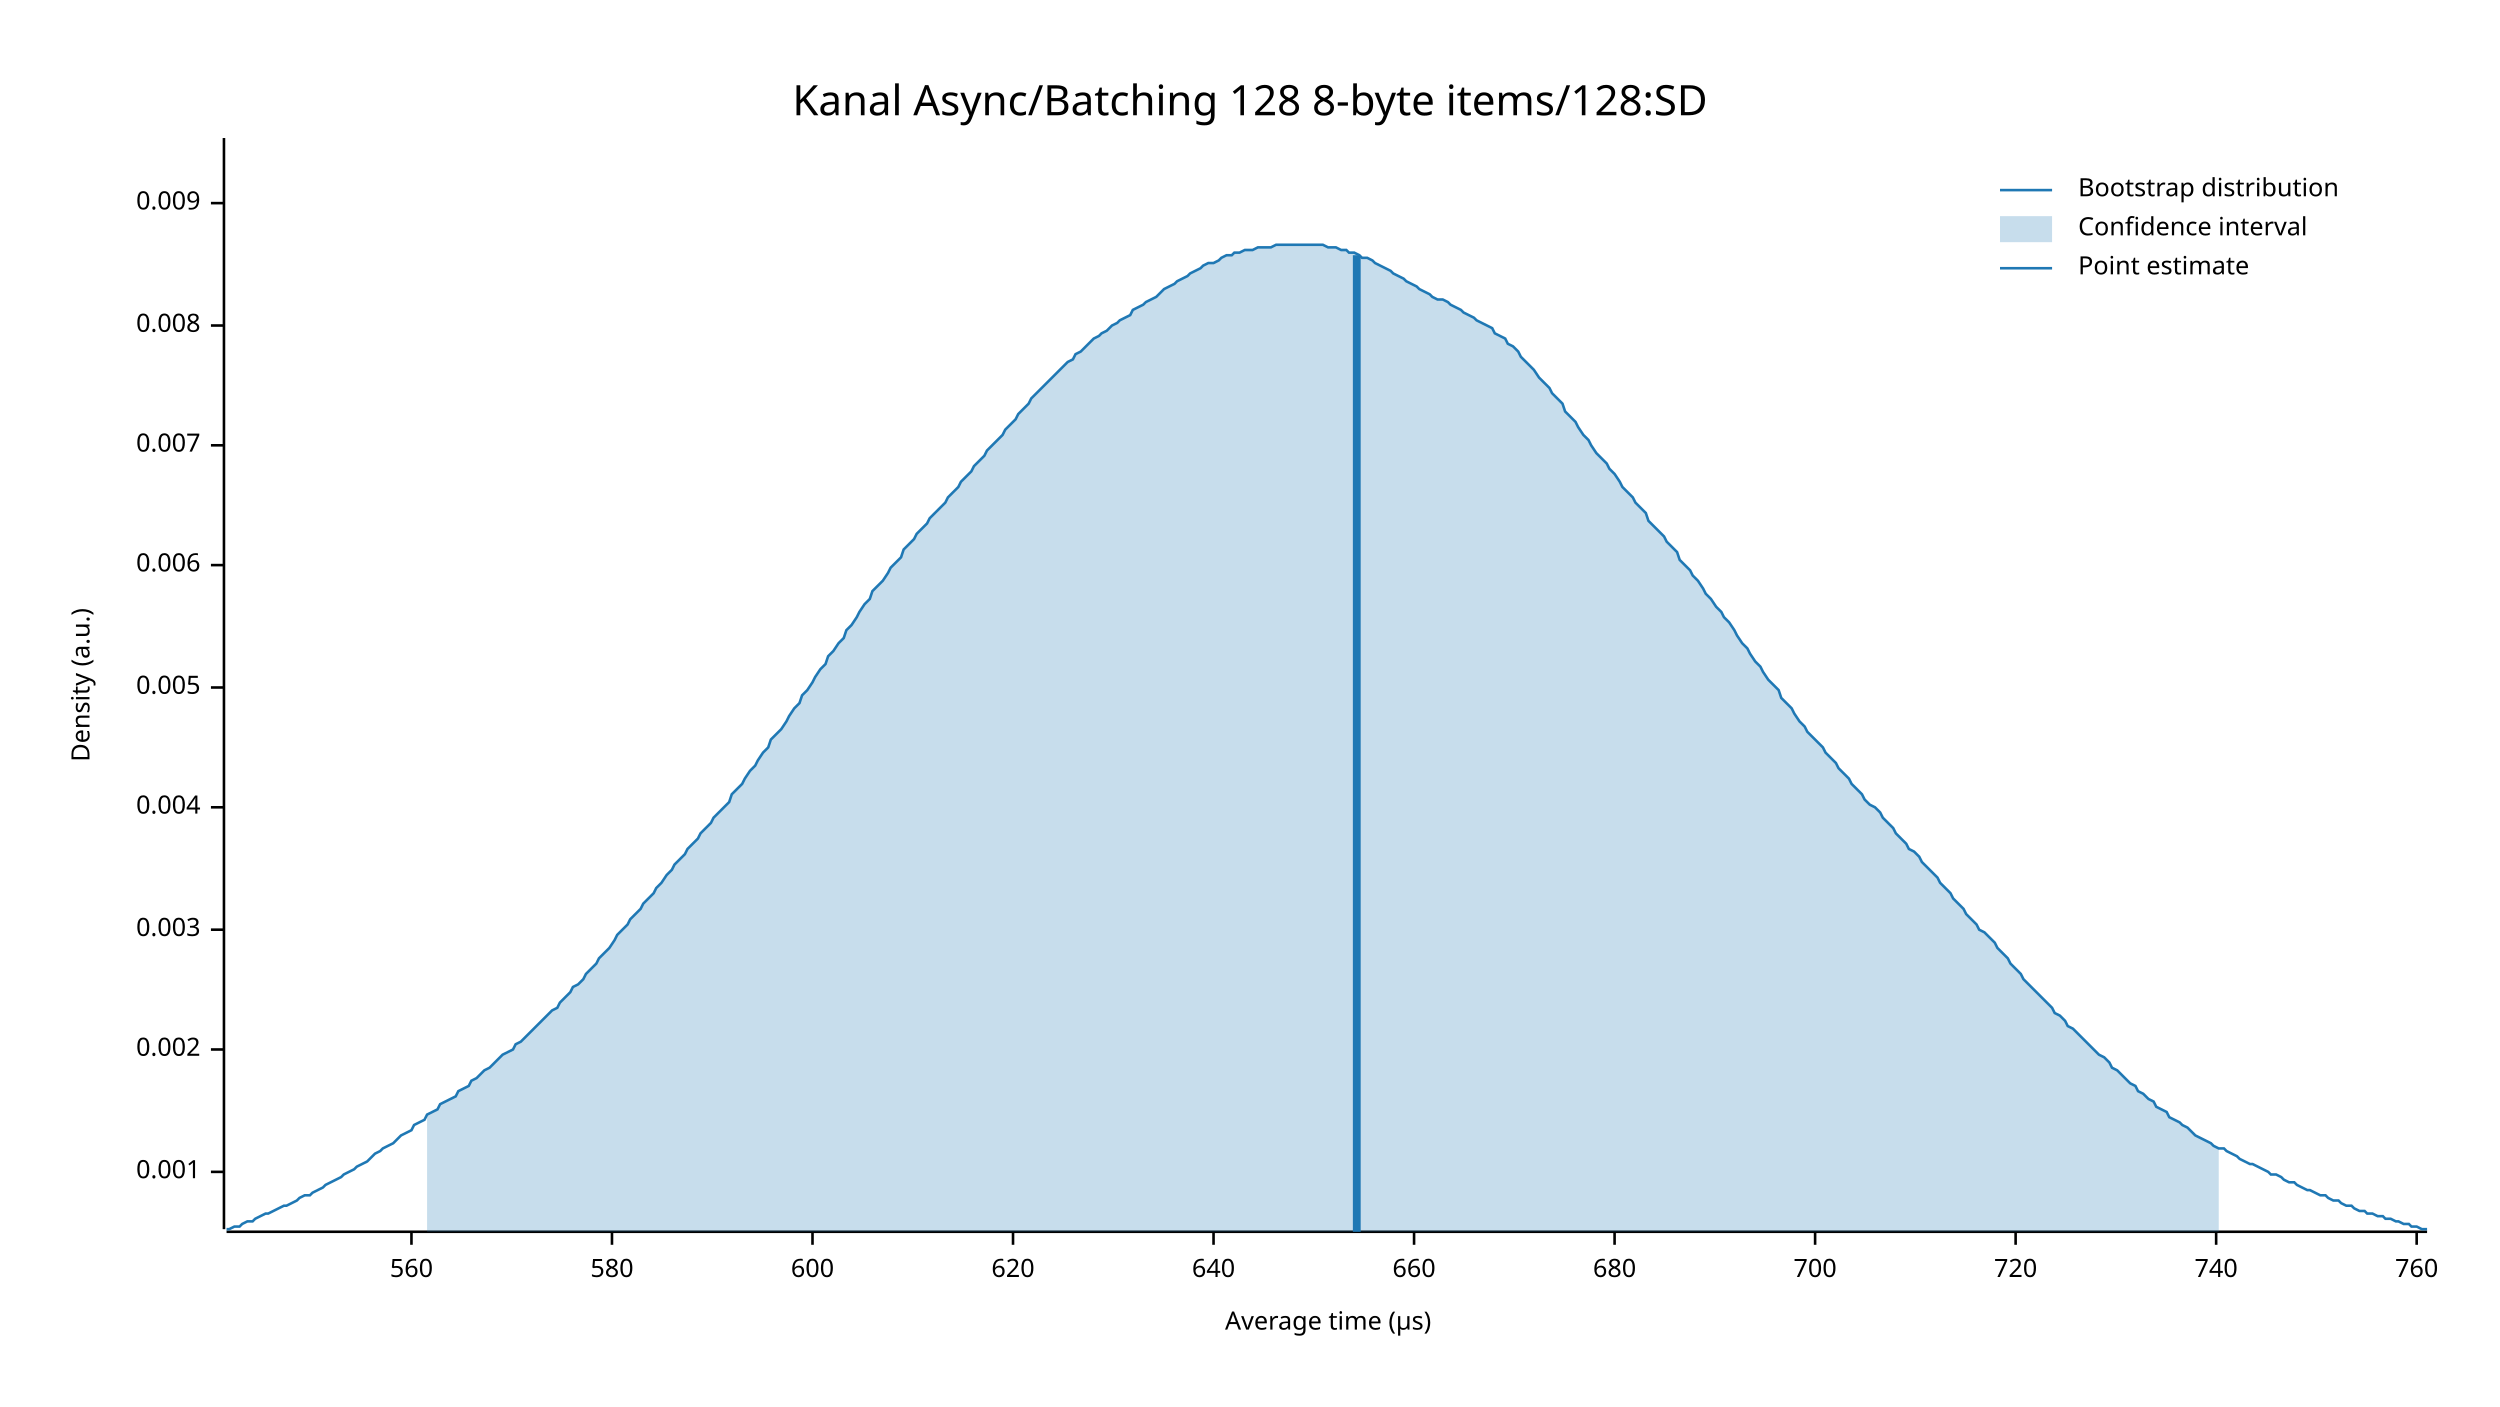
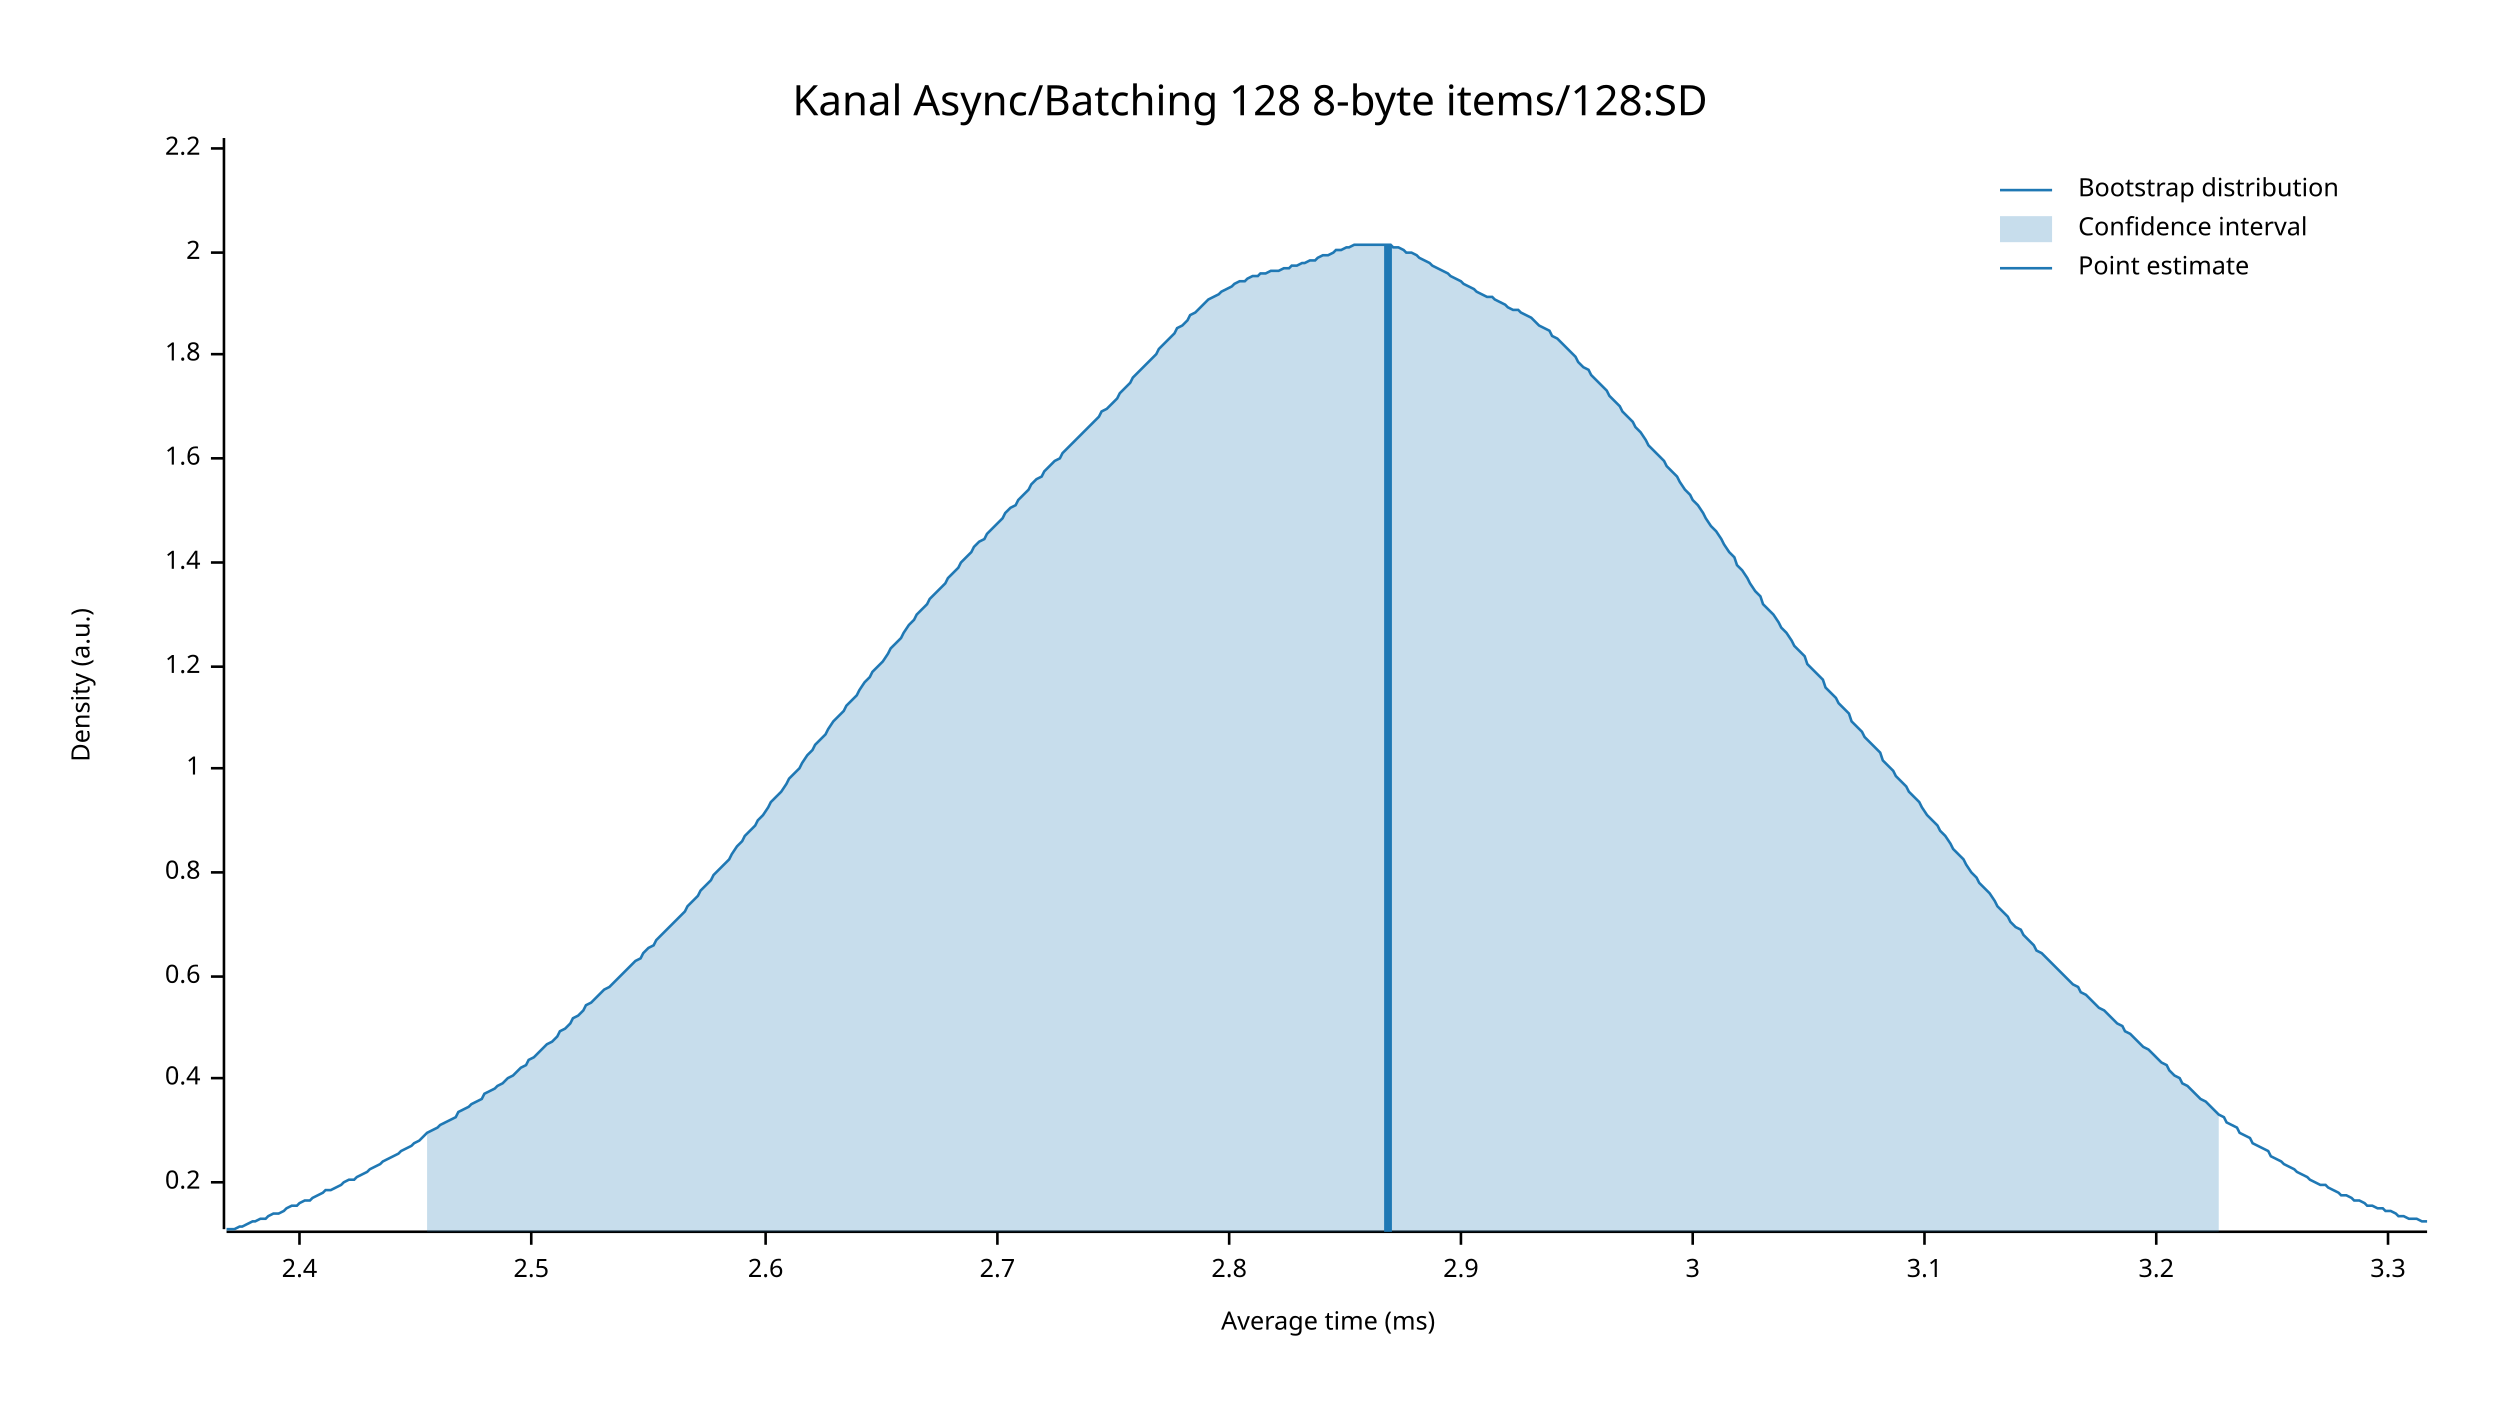
<svg xmlns="http://www.w3.org/2000/svg" width="960" height="540" viewBox="0 0 960 540">
  <text x="480" y="32" dy="0.76em" text-anchor="middle" font-family="sans-serif" font-size="16.129" opacity="1" fill="#000000">
Kanal Async/Batching 128 8-byte items/128:SD
</text>
  <text x="27" y="263" dy="0.76em" text-anchor="middle" font-family="sans-serif" font-size="9.677" opacity="1" fill="#000000" transform="rotate(270, 27, 263)">
Density (a.u.)
</text>
  <text x="510" y="513" dy="-0.5ex" text-anchor="middle" font-family="sans-serif" font-size="9.677" opacity="1" fill="#000000">
- Average time (µs)
+ Average time (ms)
</text>
  <polyline fill="none" opacity="1" stroke="#000000" stroke-width="1" points="86,53 86,472 " />
-   <text x="77" y="450" dy="0.5ex" text-anchor="end" font-family="sans-serif" font-size="9.677" opacity="1" fill="#000000">
- 0.001
+   <text x="77" y="454" dy="0.5ex" text-anchor="end" font-family="sans-serif" font-size="9.677" opacity="1" fill="#000000">
+ 0.2
</text>
-   <polyline fill="none" opacity="1" stroke="#000000" stroke-width="1" points="81,450 86,450 " />
-   <text x="77" y="403" dy="0.5ex" text-anchor="end" font-family="sans-serif" font-size="9.677" opacity="1" fill="#000000">
- 0.002
+   <polyline fill="none" opacity="1" stroke="#000000" stroke-width="1" points="81,454 86,454 " />
+   <text x="77" y="414" dy="0.5ex" text-anchor="end" font-family="sans-serif" font-size="9.677" opacity="1" fill="#000000">
+ 0.4
</text>
-   <polyline fill="none" opacity="1" stroke="#000000" stroke-width="1" points="81,403 86,403 " />
-   <text x="77" y="357" dy="0.5ex" text-anchor="end" font-family="sans-serif" font-size="9.677" opacity="1" fill="#000000">
- 0.003
+   <polyline fill="none" opacity="1" stroke="#000000" stroke-width="1" points="81,414 86,414 " />
+   <text x="77" y="375" dy="0.5ex" text-anchor="end" font-family="sans-serif" font-size="9.677" opacity="1" fill="#000000">
+ 0.6
</text>
-   <polyline fill="none" opacity="1" stroke="#000000" stroke-width="1" points="81,357 86,357 " />
-   <text x="77" y="310" dy="0.5ex" text-anchor="end" font-family="sans-serif" font-size="9.677" opacity="1" fill="#000000">
- 0.004
+   <polyline fill="none" opacity="1" stroke="#000000" stroke-width="1" points="81,375 86,375 " />
+   <text x="77" y="335" dy="0.5ex" text-anchor="end" font-family="sans-serif" font-size="9.677" opacity="1" fill="#000000">
+ 0.8
</text>
-   <polyline fill="none" opacity="1" stroke="#000000" stroke-width="1" points="81,310 86,310 " />
-   <text x="77" y="264" dy="0.5ex" text-anchor="end" font-family="sans-serif" font-size="9.677" opacity="1" fill="#000000">
- 0.005
+   <polyline fill="none" opacity="1" stroke="#000000" stroke-width="1" points="81,335 86,335 " />
+   <text x="77" y="295" dy="0.5ex" text-anchor="end" font-family="sans-serif" font-size="9.677" opacity="1" fill="#000000">
+ 1
</text>
-   <polyline fill="none" opacity="1" stroke="#000000" stroke-width="1" points="81,264 86,264 " />
-   <text x="77" y="217" dy="0.5ex" text-anchor="end" font-family="sans-serif" font-size="9.677" opacity="1" fill="#000000">
- 0.006
+   <polyline fill="none" opacity="1" stroke="#000000" stroke-width="1" points="81,295 86,295 " />
+   <text x="77" y="256" dy="0.5ex" text-anchor="end" font-family="sans-serif" font-size="9.677" opacity="1" fill="#000000">
+ 1.2
</text>
-   <polyline fill="none" opacity="1" stroke="#000000" stroke-width="1" points="81,217 86,217 " />
-   <text x="77" y="171" dy="0.5ex" text-anchor="end" font-family="sans-serif" font-size="9.677" opacity="1" fill="#000000">
- 0.007
+   <polyline fill="none" opacity="1" stroke="#000000" stroke-width="1" points="81,256 86,256 " />
+   <text x="77" y="216" dy="0.5ex" text-anchor="end" font-family="sans-serif" font-size="9.677" opacity="1" fill="#000000">
+ 1.4
</text>
-   <polyline fill="none" opacity="1" stroke="#000000" stroke-width="1" points="81,171 86,171 " />
-   <text x="77" y="125" dy="0.5ex" text-anchor="end" font-family="sans-serif" font-size="9.677" opacity="1" fill="#000000">
- 0.008
+   <polyline fill="none" opacity="1" stroke="#000000" stroke-width="1" points="81,216 86,216 " />
+   <text x="77" y="176" dy="0.5ex" text-anchor="end" font-family="sans-serif" font-size="9.677" opacity="1" fill="#000000">
+ 1.6
</text>
-   <polyline fill="none" opacity="1" stroke="#000000" stroke-width="1" points="81,125 86,125 " />
-   <text x="77" y="78" dy="0.5ex" text-anchor="end" font-family="sans-serif" font-size="9.677" opacity="1" fill="#000000">
- 0.009
+   <polyline fill="none" opacity="1" stroke="#000000" stroke-width="1" points="81,176 86,176 " />
+   <text x="77" y="136" dy="0.5ex" text-anchor="end" font-family="sans-serif" font-size="9.677" opacity="1" fill="#000000">
+ 1.8
</text>
-   <polyline fill="none" opacity="1" stroke="#000000" stroke-width="1" points="81,78 86,78 " />
+   <polyline fill="none" opacity="1" stroke="#000000" stroke-width="1" points="81,136 86,136 " />
+   <text x="77" y="97" dy="0.5ex" text-anchor="end" font-family="sans-serif" font-size="9.677" opacity="1" fill="#000000">
+ 2
+ </text>
+   <polyline fill="none" opacity="1" stroke="#000000" stroke-width="1" points="81,97 86,97 " />
+   <text x="77" y="57" dy="0.5ex" text-anchor="end" font-family="sans-serif" font-size="9.677" opacity="1" fill="#000000">
+ 2.2
+ </text>
+   <polyline fill="none" opacity="1" stroke="#000000" stroke-width="1" points="81,57 86,57 " />
  <polyline fill="none" opacity="1" stroke="#000000" stroke-width="1" points="87,473 932,473 " />
-   <text x="158" y="483" dy="0.76em" text-anchor="middle" font-family="sans-serif" font-size="9.677" opacity="1" fill="#000000">
- 560
+   <text x="115" y="483" dy="0.76em" text-anchor="middle" font-family="sans-serif" font-size="9.677" opacity="1" fill="#000000">
+ 2.4
</text>
-   <polyline fill="none" opacity="1" stroke="#000000" stroke-width="1" points="158,473 158,478 " />
-   <text x="235" y="483" dy="0.76em" text-anchor="middle" font-family="sans-serif" font-size="9.677" opacity="1" fill="#000000">
- 580
+   <polyline fill="none" opacity="1" stroke="#000000" stroke-width="1" points="115,473 115,478 " />
+   <text x="204" y="483" dy="0.76em" text-anchor="middle" font-family="sans-serif" font-size="9.677" opacity="1" fill="#000000">
+ 2.5
</text>
-   <polyline fill="none" opacity="1" stroke="#000000" stroke-width="1" points="235,473 235,478 " />
-   <text x="312" y="483" dy="0.76em" text-anchor="middle" font-family="sans-serif" font-size="9.677" opacity="1" fill="#000000">
- 600
+   <polyline fill="none" opacity="1" stroke="#000000" stroke-width="1" points="204,473 204,478 " />
+   <text x="294" y="483" dy="0.76em" text-anchor="middle" font-family="sans-serif" font-size="9.677" opacity="1" fill="#000000">
+ 2.6
</text>
-   <polyline fill="none" opacity="1" stroke="#000000" stroke-width="1" points="312,473 312,478 " />
-   <text x="389" y="483" dy="0.76em" text-anchor="middle" font-family="sans-serif" font-size="9.677" opacity="1" fill="#000000">
- 620
+   <polyline fill="none" opacity="1" stroke="#000000" stroke-width="1" points="294,473 294,478 " />
+   <text x="383" y="483" dy="0.76em" text-anchor="middle" font-family="sans-serif" font-size="9.677" opacity="1" fill="#000000">
+ 2.7
</text>
-   <polyline fill="none" opacity="1" stroke="#000000" stroke-width="1" points="389,473 389,478 " />
-   <text x="466" y="483" dy="0.76em" text-anchor="middle" font-family="sans-serif" font-size="9.677" opacity="1" fill="#000000">
- 640
+   <polyline fill="none" opacity="1" stroke="#000000" stroke-width="1" points="383,473 383,478 " />
+   <text x="472" y="483" dy="0.76em" text-anchor="middle" font-family="sans-serif" font-size="9.677" opacity="1" fill="#000000">
+ 2.8
</text>
-   <polyline fill="none" opacity="1" stroke="#000000" stroke-width="1" points="466,473 466,478 " />
-   <text x="543" y="483" dy="0.76em" text-anchor="middle" font-family="sans-serif" font-size="9.677" opacity="1" fill="#000000">
- 660
+   <polyline fill="none" opacity="1" stroke="#000000" stroke-width="1" points="472,473 472,478 " />
+   <text x="561" y="483" dy="0.76em" text-anchor="middle" font-family="sans-serif" font-size="9.677" opacity="1" fill="#000000">
+ 2.9
</text>
-   <polyline fill="none" opacity="1" stroke="#000000" stroke-width="1" points="543,473 543,478 " />
-   <text x="620" y="483" dy="0.76em" text-anchor="middle" font-family="sans-serif" font-size="9.677" opacity="1" fill="#000000">
- 680
+   <polyline fill="none" opacity="1" stroke="#000000" stroke-width="1" points="561,473 561,478 " />
+   <text x="650" y="483" dy="0.76em" text-anchor="middle" font-family="sans-serif" font-size="9.677" opacity="1" fill="#000000">
+ 3
</text>
-   <polyline fill="none" opacity="1" stroke="#000000" stroke-width="1" points="620,473 620,478 " />
-   <text x="697" y="483" dy="0.76em" text-anchor="middle" font-family="sans-serif" font-size="9.677" opacity="1" fill="#000000">
- 700
+   <polyline fill="none" opacity="1" stroke="#000000" stroke-width="1" points="650,473 650,478 " />
+   <text x="739" y="483" dy="0.76em" text-anchor="middle" font-family="sans-serif" font-size="9.677" opacity="1" fill="#000000">
+ 3.1
</text>
-   <polyline fill="none" opacity="1" stroke="#000000" stroke-width="1" points="697,473 697,478 " />
-   <text x="774" y="483" dy="0.76em" text-anchor="middle" font-family="sans-serif" font-size="9.677" opacity="1" fill="#000000">
- 720
+   <polyline fill="none" opacity="1" stroke="#000000" stroke-width="1" points="739,473 739,478 " />
+   <text x="828" y="483" dy="0.76em" text-anchor="middle" font-family="sans-serif" font-size="9.677" opacity="1" fill="#000000">
+ 3.2
</text>
-   <polyline fill="none" opacity="1" stroke="#000000" stroke-width="1" points="774,473 774,478 " />
-   <text x="851" y="483" dy="0.76em" text-anchor="middle" font-family="sans-serif" font-size="9.677" opacity="1" fill="#000000">
- 740
+   <polyline fill="none" opacity="1" stroke="#000000" stroke-width="1" points="828,473 828,478 " />
+   <text x="917" y="483" dy="0.76em" text-anchor="middle" font-family="sans-serif" font-size="9.677" opacity="1" fill="#000000">
+ 3.3
</text>
-   <polyline fill="none" opacity="1" stroke="#000000" stroke-width="1" points="851,473 851,478 " />
-   <text x="928" y="483" dy="0.76em" text-anchor="middle" font-family="sans-serif" font-size="9.677" opacity="1" fill="#000000">
- 760
- </text>
-   <polyline fill="none" opacity="1" stroke="#000000" stroke-width="1" points="928,473 928,478 " />
-   <polyline fill="none" opacity="1" stroke="#1F78B4" stroke-width="1" points="87,472 88,472 90,471 92,471 93,470 95,469 97,469 98,468 100,467 102,466 103,466 105,465 107,464 109,463 110,463 112,462 114,461 115,460 117,459 119,459 120,458 122,457 124,456 125,455 127,454 129,453 131,452 132,451 134,450 136,449 137,448 139,447 141,446 142,445 144,443 146,442 147,441 149,440 151,439 153,437 154,436 156,435 158,434 159,432 161,431 163,430 164,428 166,427 168,426 169,424 171,423 173,422 175,421 176,419 178,418 180,417 181,415 183,414 185,412 186,411 188,410 190,408 191,407 193,405 195,404 197,403 198,401 200,400 202,398 203,397 205,395 207,393 208,392 210,390 212,388 214,387 215,385 217,383 219,381 220,379 222,378 224,376 225,374 227,372 229,370 230,368 232,366 234,364 236,361 237,359 239,357 241,355 242,353 244,351 246,349 247,347 249,345 251,343 252,341 254,339 256,336 258,334 259,332 261,330 263,328 264,326 266,324 268,322 269,320 271,318 273,316 274,314 276,312 278,310 280,308 281,305 283,303 285,301 286,299 288,296 290,294 291,292 293,289 295,287 296,284 298,282 300,280 302,277 303,275 305,272 307,270 308,267 310,265 312,262 313,260 315,257 317,255 318,252 320,250 322,247 324,245 325,242 327,240 329,237 330,235 332,232 334,230 335,227 337,225 339,223 341,220 342,218 344,216 346,214 347,211 349,209 351,207 352,205 354,203 356,201 357,199 359,197 361,195 363,193 364,191 366,189 368,187 369,185 371,183 373,181 374,179 376,177 378,175 379,173 381,171 383,169 385,167 386,165 388,163 390,161 391,159 393,157 395,155 396,153 398,151 400,149 401,148 403,146 405,144 407,142 408,141 410,139 412,138 413,136 415,135 417,133 418,132 420,130 422,129 423,128 425,127 427,125 429,124 430,123 432,122 434,121 435,119 437,118 439,117 440,116 442,115 444,114 445,113 447,111 449,110 451,109 452,108 454,107 456,106 457,105 459,104 461,103 462,102 464,101 466,101 468,100 469,99 471,98 473,98 474,97 476,97 478,96 479,96 481,96 483,95 484,95 486,95 488,95 490,94 491,94 493,94 495,94 496,94 498,94 500,94 501,94 503,94 505,94 506,94 508,94 510,95 512,95 513,95 515,96 517,96 518,97 520,97 522,98 523,99 525,99 527,100 528,101 530,102 532,103 534,104 535,105 537,106 539,107 540,108 542,109 544,110 545,111 547,112 549,113 550,114 552,115 554,115 556,116 557,117 559,118 561,119 562,120 564,121 566,122 567,123 569,124 571,125 573,126 574,128 576,129 578,130 579,132 581,133 583,135 584,137 586,139 588,141 589,142 591,145 593,147 595,149 596,151 598,153 600,155 601,158 603,160 605,162 606,164 608,167 610,169 611,171 613,174 615,176 617,178 618,180 620,182 622,185 623,187 625,189 627,191 628,193 630,195 632,197 633,200 635,202 637,204 639,206 640,208 642,210 644,212 645,215 647,217 649,219 650,221 652,223 654,226 655,228 657,230 659,233 661,235 662,237 664,239 666,242 667,244 669,247 671,249 672,251 674,254 676,256 677,258 679,261 681,263 683,265 684,268 686,270 688,272 689,274 691,277 693,279 694,281 696,283 698,285 700,287 701,289 703,291 705,293 706,295 708,297 710,299 711,301 713,303 715,305 716,307 718,309 720,310 722,312 723,314 725,316 727,318 728,320 730,322 732,324 733,326 735,327 737,329 738,331 740,333 742,335 744,337 745,339 747,341 749,343 750,345 752,347 754,349 755,351 757,353 759,355 760,357 762,358 764,360 766,362 767,364 769,366 771,368 772,370 774,372 776,374 777,376 779,378 781,380 782,381 784,383 786,385 788,387 789,389 791,390 793,392 794,394 796,395 798,397 799,398 801,400 803,402 804,403 806,405 808,406 810,408 811,410 813,411 815,413 816,414 818,416 820,417 821,419 823,420 825,422 827,423 828,425 830,426 832,427 833,429 835,430 837,431 838,432 840,433 842,435 843,436 845,437 847,438 849,439 850,440 852,441 854,441 855,442 857,443 859,444 860,445 862,446 864,447 865,447 867,448 869,449 871,450 872,451 874,451 876,452 877,453 879,454 881,454 882,455 884,456 886,457 887,457 889,458 891,459 893,459 894,460 896,461 898,461 899,462 901,463 903,463 904,464 906,465 908,465 909,466 911,466 913,467 915,467 916,468 918,468 920,469 921,469 923,470 925,470 926,471 928,471 930,472 932,472 " />
-   <polygon opacity="0.25" fill="#1F78B4" points="164,428 166,427 168,426 169,424 171,423 173,422 175,421 176,419 178,418 180,417 181,415 183,414 185,412 186,411 188,410 190,408 191,407 193,405 195,404 197,403 198,401 200,400 202,398 203,397 205,395 207,393 208,392 210,390 212,388 214,387 215,385 217,383 219,381 220,379 222,378 224,376 225,374 227,372 229,370 230,368 232,366 234,364 236,361 237,359 239,357 241,355 242,353 244,351 246,349 247,347 249,345 251,343 252,341 254,339 256,336 258,334 259,332 261,330 263,328 264,326 266,324 268,322 269,320 271,318 273,316 274,314 276,312 278,310 280,308 281,305 283,303 285,301 286,299 288,296 290,294 291,292 293,289 295,287 296,284 298,282 300,280 302,277 303,275 305,272 307,270 308,267 310,265 312,262 313,260 315,257 317,255 318,252 320,250 322,247 324,245 325,242 327,240 329,237 330,235 332,232 334,230 335,227 337,225 339,223 341,220 342,218 344,216 346,214 347,211 349,209 351,207 352,205 354,203 356,201 357,199 359,197 361,195 363,193 364,191 366,189 368,187 369,185 371,183 373,181 374,179 376,177 378,175 379,173 381,171 383,169 385,167 386,165 388,163 390,161 391,159 393,157 395,155 396,153 398,151 400,149 401,148 403,146 405,144 407,142 408,141 410,139 412,138 413,136 415,135 417,133 418,132 420,130 422,129 423,128 425,127 427,125 429,124 430,123 432,122 434,121 435,119 437,118 439,117 440,116 442,115 444,114 445,113 447,111 449,110 451,109 452,108 454,107 456,106 457,105 459,104 461,103 462,102 464,101 466,101 468,100 469,99 471,98 473,98 474,97 476,97 478,96 479,96 481,96 483,95 484,95 486,95 488,95 490,94 491,94 493,94 495,94 496,94 498,94 500,94 501,94 503,94 505,94 506,94 508,94 510,95 512,95 513,95 515,96 517,96 518,97 520,97 522,98 523,99 525,99 527,100 528,101 530,102 532,103 534,104 535,105 537,106 539,107 540,108 542,109 544,110 545,111 547,112 549,113 550,114 552,115 554,115 556,116 557,117 559,118 561,119 562,120 564,121 566,122 567,123 569,124 571,125 573,126 574,128 576,129 578,130 579,132 581,133 583,135 584,137 586,139 588,141 589,142 591,145 593,147 595,149 596,151 598,153 600,155 601,158 603,160 605,162 606,164 608,167 610,169 611,171 613,174 615,176 617,178 618,180 620,182 622,185 623,187 625,189 627,191 628,193 630,195 632,197 633,200 635,202 637,204 639,206 640,208 642,210 644,212 645,215 647,217 649,219 650,221 652,223 654,226 655,228 657,230 659,233 661,235 662,237 664,239 666,242 667,244 669,247 671,249 672,251 674,254 676,256 677,258 679,261 681,263 683,265 684,268 686,270 688,272 689,274 691,277 693,279 694,281 696,283 698,285 700,287 701,289 703,291 705,293 706,295 708,297 710,299 711,301 713,303 715,305 716,307 718,309 720,310 722,312 723,314 725,316 727,318 728,320 730,322 732,324 733,326 735,327 737,329 738,331 740,333 742,335 744,337 745,339 747,341 749,343 750,345 752,347 754,349 755,351 757,353 759,355 760,357 762,358 764,360 766,362 767,364 769,366 771,368 772,370 774,372 776,374 777,376 779,378 781,380 782,381 784,383 786,385 788,387 789,389 791,390 793,392 794,394 796,395 798,397 799,398 801,400 803,402 804,403 806,405 808,406 810,408 811,410 813,411 815,413 816,414 818,416 820,417 821,419 823,420 825,422 827,423 828,425 830,426 832,427 833,429 835,430 837,431 838,432 840,433 842,435 843,436 845,437 847,438 849,439 850,440 852,441 852,473 164,473 " />
-   <polyline fill="none" opacity="1" stroke="#1F78B4" stroke-width="3" points="521,473 521,98 " />
+   <polyline fill="none" opacity="1" stroke="#000000" stroke-width="1" points="917,473 917,478 " />
+   <polyline fill="none" opacity="1" stroke="#1F78B4" stroke-width="1" points="87,472 88,472 90,472 92,471 93,471 95,470 97,469 98,469 100,468 102,468 103,467 105,466 107,466 109,465 110,464 112,463 114,463 115,462 117,461 119,461 120,460 122,459 124,458 125,457 127,457 129,456 131,455 132,454 134,453 136,453 137,452 139,451 141,450 142,449 144,448 146,447 147,446 149,445 151,444 153,443 154,442 156,441 158,440 159,439 161,438 163,436 164,435 166,434 168,433 169,432 171,431 173,430 175,429 176,427 178,426 180,425 181,424 183,423 185,422 186,420 188,419 190,418 191,417 193,416 195,414 197,413 198,412 200,410 202,409 203,407 205,406 207,404 208,403 210,401 212,400 214,398 215,396 217,395 219,393 220,391 222,390 224,388 225,386 227,385 229,383 230,382 232,380 234,379 236,377 237,376 239,374 241,372 242,371 244,369 246,368 247,366 249,364 251,363 252,361 254,359 256,357 258,355 259,354 261,352 263,350 264,348 266,346 268,344 269,342 271,340 273,338 274,336 276,334 278,332 280,330 281,328 283,325 285,323 286,321 288,319 290,317 291,315 293,313 295,310 296,308 298,306 300,304 302,301 303,299 305,297 307,295 308,293 310,290 312,288 313,286 315,284 317,282 318,280 320,277 322,275 324,273 325,271 327,269 329,267 330,265 332,262 334,260 335,258 337,256 339,254 341,251 342,249 344,247 346,245 347,243 349,240 351,238 352,236 354,234 356,232 357,230 359,228 361,226 363,224 364,222 366,220 368,218 369,216 371,214 373,212 374,210 376,208 378,207 379,205 381,203 383,201 385,199 386,197 388,195 390,194 391,192 393,190 395,188 396,186 398,184 400,183 401,181 403,179 405,177 407,176 408,174 410,172 412,170 413,169 415,167 417,165 418,164 420,162 422,160 423,158 425,157 427,155 429,153 430,151 432,149 434,147 435,145 437,143 439,141 440,140 442,138 444,136 445,134 447,132 449,130 451,128 452,126 454,125 456,123 457,121 459,120 461,118 462,117 464,115 466,114 468,113 469,112 471,111 473,110 474,109 476,108 478,108 479,107 481,106 483,106 484,105 486,105 488,104 490,104 491,104 493,103 495,103 496,102 498,102 500,101 501,101 503,100 505,100 506,99 508,98 510,98 512,97 513,96 515,96 517,95 518,95 520,94 522,94 523,94 525,94 527,94 528,94 530,94 532,94 534,94 535,95 537,95 539,96 540,97 542,97 544,98 545,99 547,100 549,101 550,102 552,103 554,104 556,105 557,106 559,107 561,108 562,109 564,110 566,111 567,112 569,113 571,114 573,114 574,115 576,116 578,117 579,118 581,119 583,119 584,120 586,121 588,122 589,123 591,125 593,126 595,127 596,129 598,130 600,132 601,133 603,135 605,137 606,139 608,141 610,142 611,144 613,146 615,148 617,150 618,152 620,154 622,156 623,158 625,160 627,162 628,164 630,166 632,169 633,171 635,173 637,175 639,177 640,179 642,181 644,183 645,185 647,188 649,190 650,192 652,194 654,197 655,199 657,202 659,204 661,207 662,209 664,212 666,214 667,217 669,219 671,222 672,224 674,227 676,229 677,232 679,234 681,236 683,239 684,241 686,243 688,246 689,248 691,250 693,252 694,255 696,257 698,259 700,261 701,264 703,266 705,268 706,270 708,272 710,274 711,277 713,279 715,281 716,283 718,285 720,287 722,289 723,292 725,294 727,296 728,298 730,300 732,302 733,304 735,306 737,308 738,310 740,313 742,315 744,317 745,319 747,321 749,324 750,326 752,328 754,330 755,332 757,335 759,337 760,339 762,341 764,343 766,346 767,348 769,350 771,352 772,354 774,356 776,357 777,359 779,361 781,363 782,365 784,366 786,368 788,370 789,371 791,373 793,375 794,376 796,378 798,379 799,381 801,382 803,384 804,385 806,387 808,388 810,390 811,391 813,393 815,394 816,396 818,397 820,399 821,400 823,402 825,403 827,405 828,406 830,408 832,409 833,411 835,413 837,414 838,416 840,417 842,419 843,420 845,422 847,423 849,425 850,426 852,428 854,429 855,431 857,432 859,433 860,435 862,436 864,437 865,439 867,440 869,441 871,442 872,444 874,445 876,446 877,447 879,448 881,449 882,450 884,451 886,452 887,453 889,454 891,455 893,455 894,456 896,457 898,458 899,459 901,459 903,460 904,461 906,461 908,462 909,463 911,463 913,464 915,464 916,465 918,465 920,466 921,467 923,467 925,468 926,468 928,468 930,469 932,469 " />
+   <polygon opacity="0.25" fill="#1F78B4" points="164,435 166,434 168,433 169,432 171,431 173,430 175,429 176,427 178,426 180,425 181,424 183,423 185,422 186,420 188,419 190,418 191,417 193,416 195,414 197,413 198,412 200,410 202,409 203,407 205,406 207,404 208,403 210,401 212,400 214,398 215,396 217,395 219,393 220,391 222,390 224,388 225,386 227,385 229,383 230,382 232,380 234,379 236,377 237,376 239,374 241,372 242,371 244,369 246,368 247,366 249,364 251,363 252,361 254,359 256,357 258,355 259,354 261,352 263,350 264,348 266,346 268,344 269,342 271,340 273,338 274,336 276,334 278,332 280,330 281,328 283,325 285,323 286,321 288,319 290,317 291,315 293,313 295,310 296,308 298,306 300,304 302,301 303,299 305,297 307,295 308,293 310,290 312,288 313,286 315,284 317,282 318,280 320,277 322,275 324,273 325,271 327,269 329,267 330,265 332,262 334,260 335,258 337,256 339,254 341,251 342,249 344,247 346,245 347,243 349,240 351,238 352,236 354,234 356,232 357,230 359,228 361,226 363,224 364,222 366,220 368,218 369,216 371,214 373,212 374,210 376,208 378,207 379,205 381,203 383,201 385,199 386,197 388,195 390,194 391,192 393,190 395,188 396,186 398,184 400,183 401,181 403,179 405,177 407,176 408,174 410,172 412,170 413,169 415,167 417,165 418,164 420,162 422,160 423,158 425,157 427,155 429,153 430,151 432,149 434,147 435,145 437,143 439,141 440,140 442,138 444,136 445,134 447,132 449,130 451,128 452,126 454,125 456,123 457,121 459,120 461,118 462,117 464,115 466,114 468,113 469,112 471,111 473,110 474,109 476,108 478,108 479,107 481,106 483,106 484,105 486,105 488,104 490,104 491,104 493,103 495,103 496,102 498,102 500,101 501,101 503,100 505,100 506,99 508,98 510,98 512,97 513,96 515,96 517,95 518,95 520,94 522,94 523,94 525,94 527,94 528,94 530,94 532,94 534,94 535,95 537,95 539,96 540,97 542,97 544,98 545,99 547,100 549,101 550,102 552,103 554,104 556,105 557,106 559,107 561,108 562,109 564,110 566,111 567,112 569,113 571,114 573,114 574,115 576,116 578,117 579,118 581,119 583,119 584,120 586,121 588,122 589,123 591,125 593,126 595,127 596,129 598,130 600,132 601,133 603,135 605,137 606,139 608,141 610,142 611,144 613,146 615,148 617,150 618,152 620,154 622,156 623,158 625,160 627,162 628,164 630,166 632,169 633,171 635,173 637,175 639,177 640,179 642,181 644,183 645,185 647,188 649,190 650,192 652,194 654,197 655,199 657,202 659,204 661,207 662,209 664,212 666,214 667,217 669,219 671,222 672,224 674,227 676,229 677,232 679,234 681,236 683,239 684,241 686,243 688,246 689,248 691,250 693,252 694,255 696,257 698,259 700,261 701,264 703,266 705,268 706,270 708,272 710,274 711,277 713,279 715,281 716,283 718,285 720,287 722,289 723,292 725,294 727,296 728,298 730,300 732,302 733,304 735,306 737,308 738,310 740,313 742,315 744,317 745,319 747,321 749,324 750,326 752,328 754,330 755,332 757,335 759,337 760,339 762,341 764,343 766,346 767,348 769,350 771,352 772,354 774,356 776,357 777,359 779,361 781,363 782,365 784,366 786,368 788,370 789,371 791,373 793,375 794,376 796,378 798,379 799,381 801,382 803,384 804,385 806,387 808,388 810,390 811,391 813,393 815,394 816,396 818,397 820,399 821,400 823,402 825,403 827,405 828,406 830,408 832,409 833,411 835,413 837,414 838,416 840,417 842,419 843,420 845,422 847,423 849,425 850,426 852,428 852,473 164,473 " />
+   <polyline fill="none" opacity="1" stroke="#1F78B4" stroke-width="3" points="533,473 533,94 " />
  <text x="798" y="68" dy="0.76em" text-anchor="start" font-family="sans-serif" font-size="9.677" opacity="1" fill="#000000">
Bootstrap distribution
</text>
  <text x="798" y="83" dy="0.76em" text-anchor="start" font-family="sans-serif" font-size="9.677" opacity="1" fill="#000000">
Confidence interval
</text>
  <text x="798" y="98" dy="0.76em" text-anchor="start" font-family="sans-serif" font-size="9.677" opacity="1" fill="#000000">
Point estimate
</text>
  <polyline fill="none" opacity="1" stroke="#1F78B4" stroke-width="1" points="768,73 788,73 " />
  <rect x="768" y="83" width="20" height="10" opacity="0.25" fill="#1F78B4" stroke="none" />
  <polyline fill="none" opacity="1" stroke="#1F78B4" stroke-width="1" points="768,103 788,103 " />
</svg>
